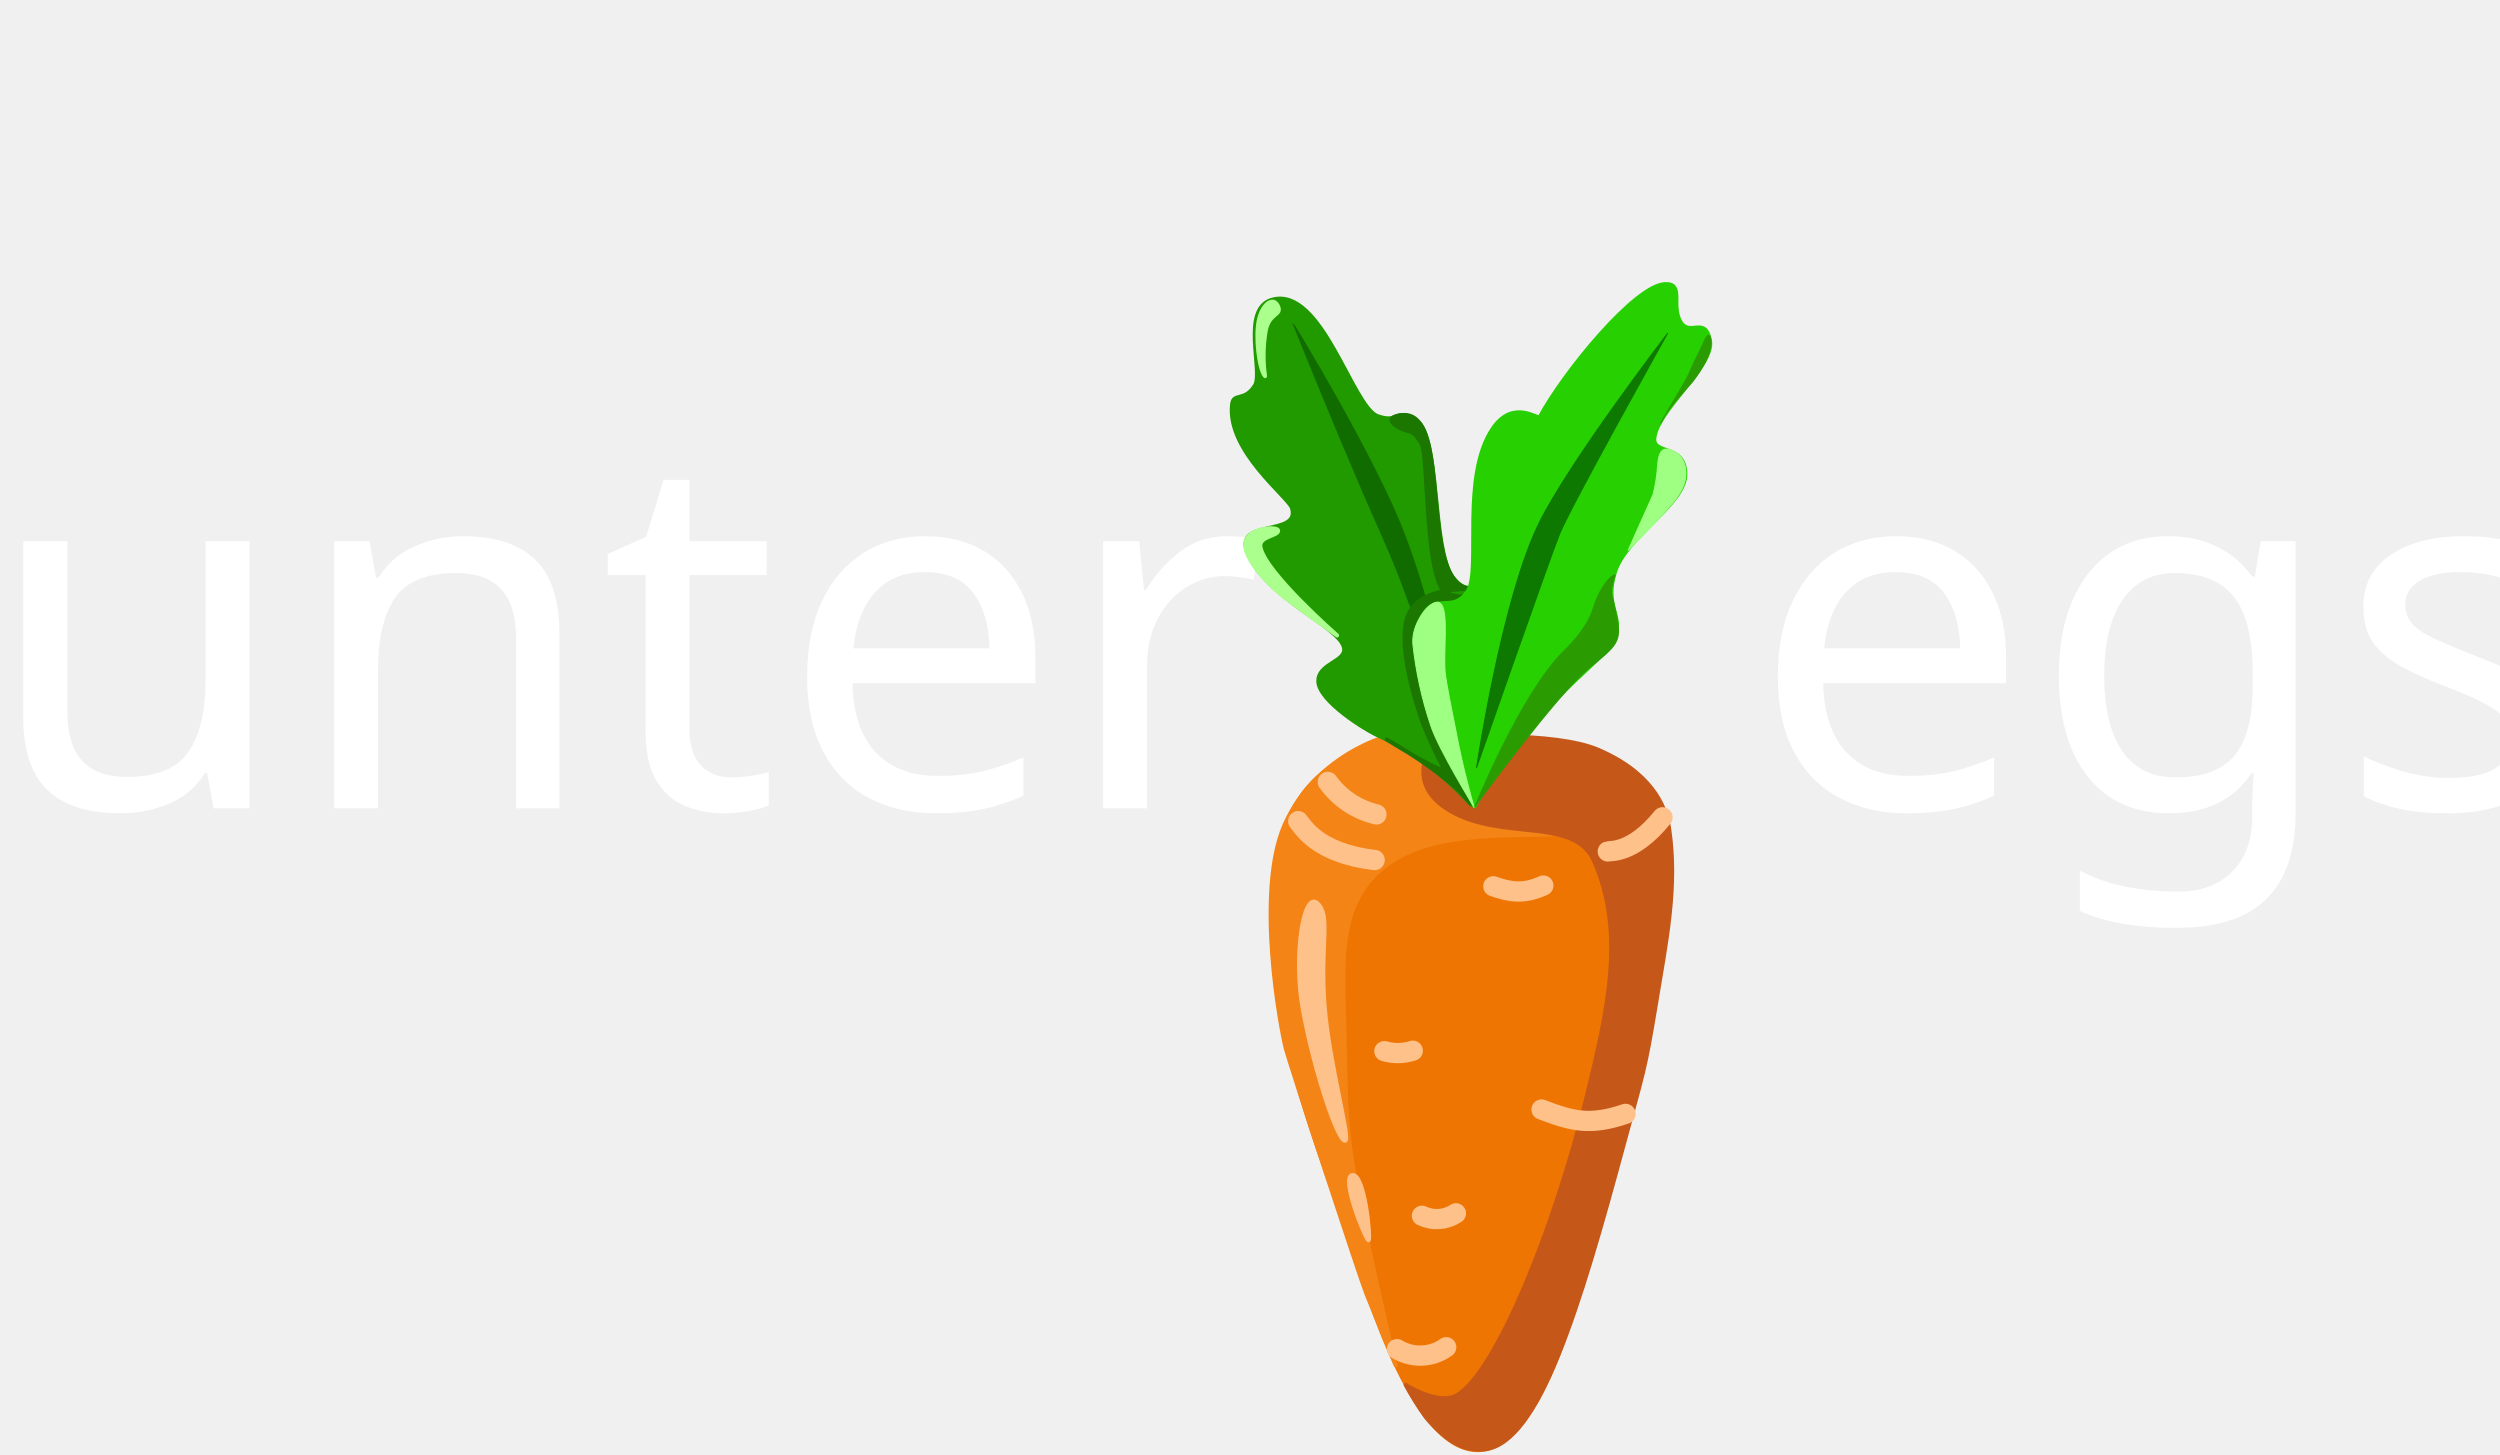
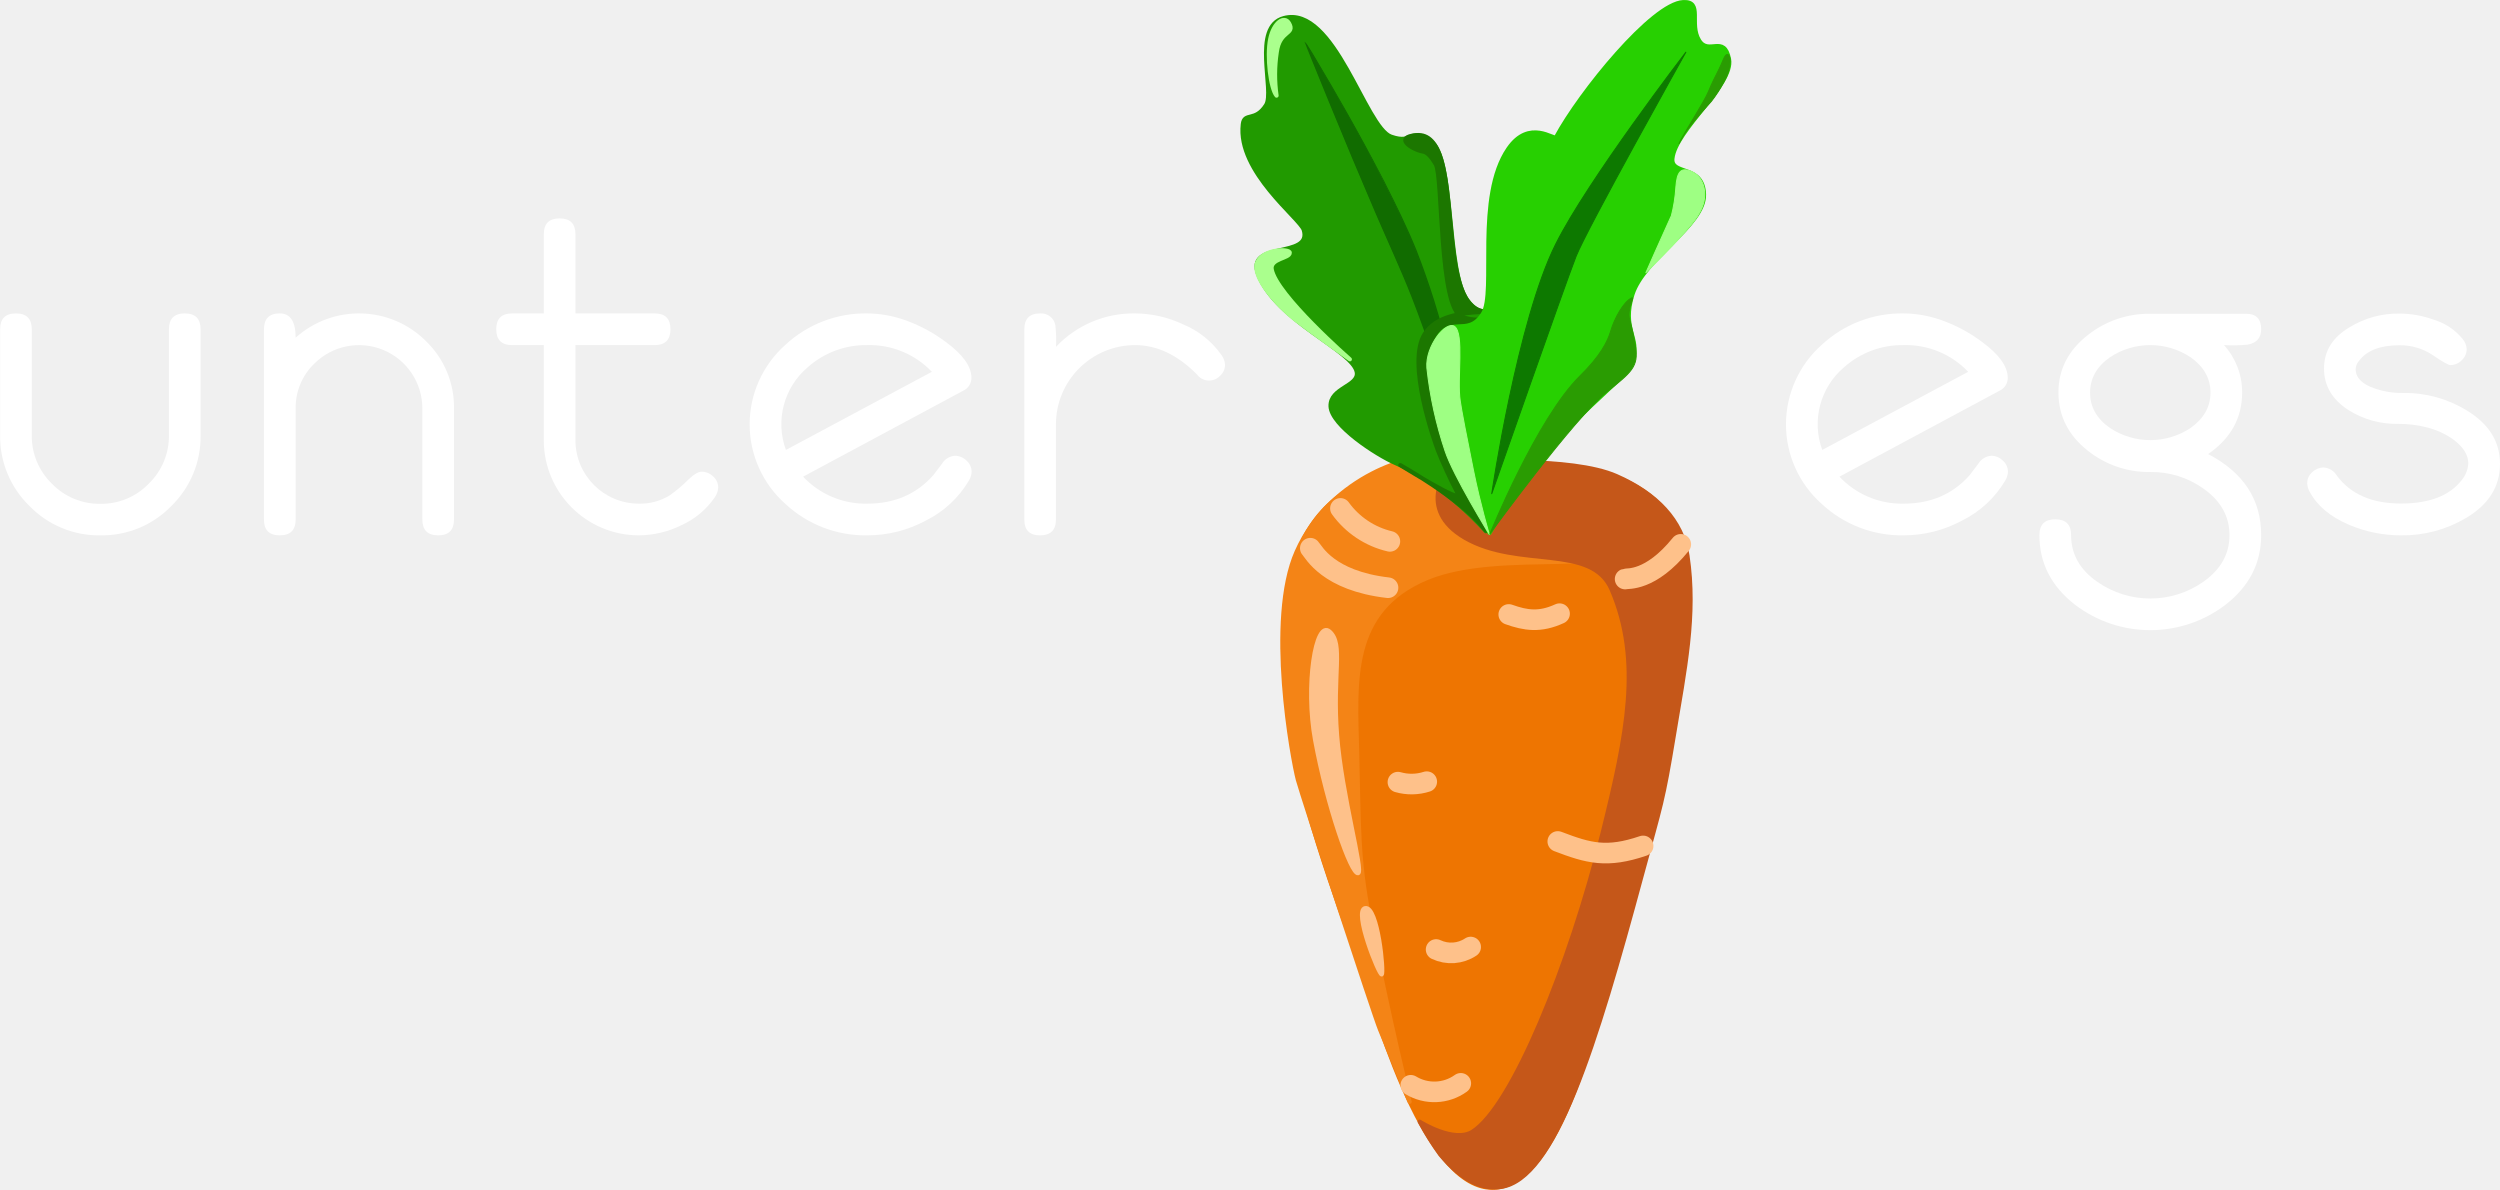
- <svg xmlns="http://www.w3.org/2000/svg" width="617" height="359" viewBox="0 0 617 359">
+ <svg xmlns="http://www.w3.org/2000/svg" id="Ebene_1" data-name="Ebene 1" viewBox="0 0 606.71 288.76">
  <defs>
-     <style>
-       .cls-1 {
-         clip-path: url(#clip-Logo_white);
-       }
- 
-       .cls-2 {
-         fill: #fff;
-         font-size: 123px;
-         font-family: MonofurForPowerline, monofur for Powerline;
-       }
- 
-       .cls-3 {
-         fill: #ee7501;
-         stroke: #ee7501;
-       }
- 
-       .cls-11, .cls-12, .cls-13, .cls-14, .cls-15, .cls-16, .cls-3, .cls-4, .cls-5, .cls-6, .cls-7, .cls-8 {
-         stroke-linecap: round;
-         stroke-linejoin: round;
-         stroke-miterlimit: 10;
-       }
- 
-       .cls-11, .cls-12, .cls-13, .cls-14, .cls-15, .cls-16, .cls-3, .cls-4, .cls-5, .cls-6, .cls-7, .cls-8, .cls-9 {
-         fill-rule: evenodd;
-       }
- 
-       .cls-4 {
-         fill: #f48416;
-         stroke: #f48416;
-       }
- 
-       .cls-5 {
-         fill: #c55719;
-         stroke: #c55719;
-       }
- 
-       .cls-6 {
-         fill: #fec18a;
-       }
- 
-       .cls-6, .cls-7 {
-         stroke: #fec18a;
-       }
- 
-       .cls-7 {
-         fill: none;
-         stroke-width: 5px;
-       }
- 
-       .cls-8 {
-         fill: #219a00;
-         stroke: #219a00;
-       }
- 
-       .cls-10, .cls-9 {
-         fill: #116c00;
-       }
- 
-       .cls-11 {
-         fill: #aaff8d;
-         stroke: #aaff8d;
-       }
- 
-       .cls-12 {
-         fill: #1c7700;
-         stroke: #1c7700;
-       }
- 
-       .cls-13 {
-         fill: #27d001;
-         stroke: #27d001;
-       }
- 
-       .cls-14 {
-         fill: #0d7900;
-         stroke: #0d7900;
-       }
- 
-       .cls-14, .cls-15, .cls-16 {
-         stroke-width: 0.25px;
-       }
- 
-       .cls-15 {
-         fill: #9eff83;
-         stroke: #9eff83;
-       }
- 
-       .cls-16 {
-         fill: #2a9c02;
-         stroke: #2a9c02;
-       }
-     </style>
-     <clipPath id="clip-Logo_white">
-       <rect width="617" height="359" />
+     <style>.cls-1,.cls-9{fill:none;}.cls-2{clip-path:url(#clip-path);}.cls-3{isolation:isolate;}.cls-4{fill:#fff;}.cls-5{fill:#ee7501;stroke:#ee7501;}.cls-10,.cls-13,.cls-14,.cls-15,.cls-16,.cls-17,.cls-18,.cls-5,.cls-6,.cls-7,.cls-8,.cls-9{stroke-linecap:round;stroke-linejoin:round;}.cls-10,.cls-11,.cls-13,.cls-14,.cls-15,.cls-16,.cls-17,.cls-18,.cls-5,.cls-6,.cls-7,.cls-8{fill-rule:evenodd;}.cls-6{fill:#f48416;stroke:#f48416;}.cls-7{fill:#c55719;stroke:#c55719;}.cls-8{fill:#fec18a;}.cls-8,.cls-9{stroke:#fec18a;}.cls-9{stroke-width:5px;}.cls-10{fill:#219a00;stroke:#219a00;}.cls-11,.cls-12{fill:#116c00;}.cls-13{fill:#aaff8d;stroke:#aaff8d;}.cls-14{fill:#1c7700;stroke:#1c7700;}.cls-15{fill:#27d001;stroke:#27d001;}.cls-16{fill:#0d7900;stroke:#0d7900;}.cls-16,.cls-17,.cls-18{stroke-width:0.25px;}.cls-17{fill:#9eff83;stroke:#9eff83;}.cls-18{fill:#2a9c02;stroke:#2a9c02;}</style>
+     <clipPath id="clip-path" transform="translate(-2.41 -69.62)">
+       <rect class="cls-1" width="617" height="359" />
    </clipPath>
  </defs>
-   <g id="Logo_white" class="cls-1">
-     <g id="Gruppe_20" data-name="Gruppe 20" transform="translate(-4 2638.121)">
-       <text id="unter" class="cls-2" transform="translate(0 -2438.63)">
-         <tspan x="0" y="0">unter</tspan>
-       </text>
-       <text id="egs" class="cls-2" transform="translate(436 -2438.63)">
-         <tspan x="0" y="0">egs</tspan>
-       </text>
-       <g id="Ebene-2" transform="translate(144.272 -2520.574)">
-         <g id="Gruppe_19" data-name="Gruppe 19" transform="translate(163.728 -47.426)">
-           <g id="Gruppe_16" data-name="Gruppe 16" transform="translate(9.591 106.614)">
-             <path id="Pfad_5" data-name="Pfad 5" class="cls-3" d="M206.93,183.325c-33.475,7.65-27.246,42.467-26.452,58.171.91,18.017,12.406,48.3,17.052,61.114,2.8,7.729,14.872,54.669,32.32,54.87,16.457.189,25.739-40.914,29.346-54.681,3.569-13.623,10.008-29.388,14.475-57.519,3.965-24.975,13.321-55.771-21.613-62.438C248.092,182.085,218.152,180.761,206.93,183.325Z" transform="translate(-178.913 -176.335)" />
-             <path id="Pfad_6" data-name="Pfad 6" class="cls-4" d="M212.545,174c-.993-1.9-22.47,3.145-30.912,22.163-7.334,16.521-1.005,50.444.277,55.337.985,3.758,18.57,57.376,19.93,60.62.7,1.674,7.2,17.56,7.2,17.56s-5.025-20.242-9.694-44.238c-2.934-15.076-2.567-22.393-3.045-41.073-.43-16.793-1.9-33.912,16.895-41.774,18.312-7.661,50.475.432,48.664-9.941-1.195-6.84-31.273-19.624-36.075-19.208-9.279.8,4.981-9.236-4.912-.34" transform="translate(-178.151 -169.403)" />
-             <path id="Pfad_7" data-name="Pfad 7" class="cls-5" d="M263.132,180.83c2.008.153,27.226-1.58,38.235,3.26,9.8,4.308,16,10.791,17.272,19.367,2.125,14.367-.693,27.739-3.28,43.406-2.749,16.651-3.011,16.351-7.88,34.378-10.979,40.642-20.916,73.627-34.187,75.382-4.511.6-9.067-1.217-14.654-7.842a74.152,74.152,0,0,1-5.014-8.027s8.315,5.285,12.837,2.419c9.608-6.09,23.615-40.492,31.588-72.585,5.924-23.847,9.573-41.654,2.164-58.951-4.829-11.274-22.509-4.971-35.585-12.561-11.947-6.935-4.49-17.129-2.708-18.285" transform="translate(-220.288 -175.682)" />
-             <path id="Pfad_8" data-name="Pfad 8" class="cls-6" d="M194.975,299.766c-2.411-13.072.085-29.41,3.538-26.348s.636,10.216,1.8,25.178c1.125,14.456,6.514,33.191,5.1,33.472C203.7,332.409,197.918,315.719,194.975,299.766Z" transform="translate(-187.009 -227.267)" />
-             <path id="Pfad_9" data-name="Pfad 9" class="cls-6" d="M222.771,425.841c3.065-.478,4.6,15.7,4.038,16.1S219.746,426.313,222.771,425.841Z" transform="translate(-202.617 -312.569)" />
-             <path id="Pfad_10" data-name="Pfad 10" class="cls-7" d="M212.422,237.684c-14.582-1.674-17.957-8.673-18.865-9.59" transform="translate(-186.752 -202.171)" />
-             <path id="Pfad_11" data-name="Pfad 11" class="cls-7" d="M210.108,206.18a20.6,20.6,0,0,0,12,8.018" transform="translate(-195.993 -189.936)" />
-             <path id="Pfad_12" data-name="Pfad 12" class="cls-7" d="M302.592,264.267c4.1,1.458,7.567,2.014,12.338-.189" transform="translate(-247.628 -222.261)" />
-             <path id="Pfad_13" data-name="Pfad 13" class="cls-7" d="M380.05,225.958c-7.4,9.154-13,8.2-13.51,8.421" transform="translate(-283.33 -200.978)" />
-             <path id="Pfad_14" data-name="Pfad 14" class="cls-7" d="M241.7,356.48a11.9,11.9,0,0,0,7.007-.112" transform="translate(-213.628 -273.788)" />
-             <path id="Pfad_15" data-name="Pfad 15" class="cls-7" d="M329.537,389.235c7.519,2.872,11.923,4.062,20.717,1.075" transform="translate(-262.671 -292.137)" />
-             <path id="Pfad_16" data-name="Pfad 16" class="cls-7" d="M262.7,447.83a8.507,8.507,0,0,0,8.385-.6" transform="translate(-225.357 -324.516)" />
-             <path id="Pfad_17" data-name="Pfad 17" class="cls-7" d="M248.744,522.526a11,11,0,0,0,12.148-.474" transform="translate(-217.56 -366.291)" />
+   <g class="cls-2">
+     <g id="Logo_white" data-name="Logo white">
+       <g id="Gruppe_20" data-name="Gruppe 20">
+         <g id="unter" class="cls-3">
+           <g class="cls-3">
+             <path class="cls-4" d="M51.09,175.18A23.48,23.48,0,0,1,44,192.41a23.43,23.43,0,0,1-17.22,7.13,23.43,23.43,0,0,1-17.22-7.13,23.48,23.48,0,0,1-7.12-17.23V149.53q0-3.85,3.84-3.85t3.84,3.85v25.65A16.1,16.1,0,0,0,15,187a16,16,0,0,0,11.76,4.89A16,16,0,0,0,38.51,187a16.1,16.1,0,0,0,4.9-11.78V149.53q0-3.85,3.84-3.85t3.84,3.85Z" transform="translate(-2.41 -69.62)" />
+             <path class="cls-4" d="M112.59,195.69q0,3.85-3.84,3.85t-3.84-3.85V168.76a15.37,15.37,0,0,0-26.24-10.88,14.83,14.83,0,0,0-4.51,10.88v26.93q0,3.85-3.85,3.85t-3.84-3.85V149.53q0-3.85,3.84-3.85t3.85,5.89a23,23,0,0,1,31.67.88,22.23,22.23,0,0,1,6.76,16.31Z" transform="translate(-2.41 -69.62)" />
+             <path class="cls-4" d="M176.71,187.92a4.56,4.56,0,0,1-.82,2.37,19.56,19.56,0,0,1-8.1,6.78,23.61,23.61,0,0,1-10.35,2.47,23.1,23.1,0,0,1-23.06-23.09V153.37h-7.69c-2.57,0-3.85-1.29-3.85-3.85s1.28-3.84,3.85-3.84h7.69V126.46q0-3.84,3.84-3.84t3.84,3.84v19.22h19.22q3.84,0,3.84,3.84c0,2.56-1.28,3.85-3.84,3.85H142.06v23.09a15.4,15.4,0,0,0,15.38,15.39,13.69,13.69,0,0,0,7.48-2,34.43,34.43,0,0,0,4.46-3.76q2.06-2,3.33-2a4,4,0,0,1,2.77,1.15A3.59,3.59,0,0,1,176.71,187.92Z" transform="translate(-2.41 -69.62)" />
+             <path class="cls-4" d="M238.21,184.08a4.43,4.43,0,0,1-.62,2.1A25.14,25.14,0,0,1,227,196a29.78,29.78,0,0,1-14.09,3.54A28.44,28.44,0,0,1,193,191.9a25.81,25.81,0,0,1,0-38.58,28.49,28.49,0,0,1,19.89-7.64,28,28,0,0,1,8.76,1.49,37,37,0,0,1,10.2,5.38q6.32,4.6,6.31,8.76a3.4,3.4,0,0,1-2,3.13L197.31,185.3a20.75,20.75,0,0,0,15.58,6.55q9.88,0,16-6.89c.48-.62,1.2-1.56,2.15-2.83a4,4,0,0,1,3.13-1.91,4,4,0,0,1,2.77,1.16A3.59,3.59,0,0,1,238.21,184.08Zm-9.65-24.23a20.88,20.88,0,0,0-15.68-6.48,21.23,21.23,0,0,0-14.44,5.37,18.12,18.12,0,0,0-5.3,20.07Z" transform="translate(-2.41 -69.62)" />
+             <path class="cls-4" d="M299.71,158.13a3.59,3.59,0,0,1-1.21,2.69,3.65,3.65,0,0,1-5.61-.33q-7.06-7.12-15-7.12a19.24,19.24,0,0,0-19.22,19.24v23.08q0,3.85-3.85,3.85T251,195.69V149.53q0-3.85,3.84-3.85a3.49,3.49,0,0,1,3.69,2.87,34.25,34.25,0,0,1,.16,5.23,25.81,25.81,0,0,1,19.22-8.1,27.7,27.7,0,0,1,11.63,2.66,21.3,21.3,0,0,1,9.22,7.33A4.48,4.48,0,0,1,299.71,158.13Z" transform="translate(-2.41 -69.62)" />
          </g>
-           <g id="Gruppe_18" data-name="Gruppe 18" transform="translate(0)">
-             <path id="Pfad_18" data-name="Pfad 18" class="cls-8" d="M260.926,131.727s-9.684-11.225-21.977-16.577c-4.568-1.988-15.545-9.109-15.687-13.765-.137-4.477,6.86-4.854,6.362-8.214-.783-5.282-19.324-12.273-23.879-23.7-3.339-8.373,13.158-3.75,11.021-10.884-.815-2.721-16.159-14.109-14.783-25.637.353-2.958,3.035-.479,5.634-4.629,2.114-3.378-3.624-19.065,4.319-21.186,12.225-3.264,19.736,26.595,25.993,28.773,5.688,1.98,3.939-2.456,9.669,1.192,5.691,3.623,3.653,31.524,8.806,38.47,7.014,9.456,10.95-9.892,12.731,2,.585,3.906-3.592,25.551-3.806,29.431-.674,12.206-1.444-.885-1.444,11.271" transform="translate(-201.897 -3.303)" />
-             <g id="Gruppe_17" data-name="Gruppe 17" transform="translate(14.958 9.615)">
-               <path id="Pfad_19" data-name="Pfad 19" class="cls-9" d="M267.7,130.2s-3.845-35.207-14.272-62c-7.685-19.75-27.123-51.325-27.123-51.325s12.03,30.216,22.541,53.723C260.535,96.731,267.7,130.2,267.7,130.2Z" transform="translate(-226.054 -16.678)" />
-               <path id="Pfad_20" data-name="Pfad 20" class="cls-10" d="M225.9,16.562c-.007,0,0,.017,0,.02s.017.011.02.019a2.222,2.222,0,0,0,.077.214c.049.123.107.247.156.37.128.321.242.633.37.954.418,1.042.846,2.094,1.266,3.135q1.931,4.787,3.895,9.561,5.613,13.708,11.45,27.321c2.942,6.831,6.1,13.583,8.822,20.505a321.851,321.851,0,0,1,10.3,31.235q2.059,7.362,3.836,14.8c.315,1.313.638,2.636.935,3.953.075.33.142.643.214.973.009.04,0,.007.059.273-.017.022.077.132.214.233s.255.159.272.137c.006,0,0-.019,0-.019s0-.019,0-.019a.682.682,0,0,0-.019-.136c-.014-.122-.025-.249-.039-.37-.04-.34-.075-.672-.117-1.013-.125-1.011-.252-2.028-.389-3.038-.391-2.873-.838-5.745-1.3-8.607-1.378-8.452-3.047-16.846-5.1-25.159A185.825,185.825,0,0,0,253.03,67c-2.277-5.646-4.96-11.116-7.731-16.533-2.969-5.8-6.095-11.524-9.308-17.195q-3.6-6.358-7.342-12.638c-.584-.976-1.18-1.949-1.772-2.921-.114-.188-.27-.456-.448-.7-.068-.17.032,0-.117-.1C226.188,16.768,226.072,16.6,225.9,16.562Zm1.09,1.83q7.757,12.812,14.839,26.016a231.337,231.337,0,0,1,10.71,22.238,187.329,187.329,0,0,1,8,25.763c2.247,9.223,4.024,18.56,5.452,27.944.279,1.835.533,3.672.779,5.511-.505-2.132-1.016-4.264-1.558-6.387q-2.585-10.124-5.686-20.1c-2.135-6.863-4.455-13.68-7.088-20.369-2.213-5.624-4.752-11.11-7.166-16.649-3.17-7.274-6.244-14.6-9.288-21.927q-3.371-8.116-6.679-16.26c-.7-1.726-1.39-3.451-2.084-5.18C227.148,18.8,227.075,18.593,226.995,18.393Z" transform="translate(-225.901 -16.562)" />
+         </g>
+         <g id="egs" class="cls-3">
+           <g class="cls-3">
+             <path class="cls-4" d="M489.71,184.08a4.43,4.43,0,0,1-.62,2.1A25.14,25.14,0,0,1,478.48,196a29.78,29.78,0,0,1-14.09,3.54,28.44,28.44,0,0,1-19.89-7.64,25.81,25.81,0,0,1,0-38.58,28.49,28.49,0,0,1,19.89-7.64,28,28,0,0,1,8.76,1.49,37,37,0,0,1,10.2,5.38q6.3,4.6,6.31,8.76a3.4,3.4,0,0,1-2,3.13L448.81,185.3a20.75,20.75,0,0,0,15.58,6.55q9.89,0,16-6.89c.48-.62,1.2-1.56,2.15-2.83a4,4,0,0,1,3.13-1.91,4,4,0,0,1,2.77,1.16A3.59,3.59,0,0,1,489.71,184.08Zm-9.65-24.23a20.88,20.88,0,0,0-15.68-6.48,21.23,21.23,0,0,0-14.44,5.37,18.12,18.12,0,0,0-5.3,20.07Z" transform="translate(-2.41 -69.62)" />
+             <path class="cls-4" d="M551.16,149.52c0,2.09-1.1,3.33-3.28,3.74a36.64,36.64,0,0,1-5.74.11,17,17,0,0,1,4.4,11.53q0,9.22-8.25,14.91,12.87,6.72,12.87,19.68,0,10.15-8.61,16.86a30.11,30.11,0,0,1-36.6,0q-8.61-6.71-8.61-16.86,0-3.84,3.85-3.84t3.84,3.84q0,6.91,6.36,11.33a22.44,22.44,0,0,0,25.72,0q6.36-4.47,6.36-11.33t-6.36-11.32a21.63,21.63,0,0,0-12.86-4,23.68,23.68,0,0,1-15.17-5.18q-7.06-5.58-7.12-14t7.12-14.05a23.79,23.79,0,0,1,15.17-5.17h23.06Q551.17,145.68,551.16,149.52Zm-12.3,15.38q0-5.18-4.87-8.61a17.7,17.7,0,0,0-19.48,0q-4.86,3.38-4.87,8.61t4.87,8.61a17.7,17.7,0,0,0,19.48,0Q538.85,170.08,538.86,164.9Z" transform="translate(-2.41 -69.62)" />
+             <path class="cls-4" d="M609.12,182.19q0,8.26-8.25,13.14a30.06,30.06,0,0,1-15.79,4.21A32.08,32.08,0,0,1,572.53,197q-6.91-2.93-9.64-8.12a4.44,4.44,0,0,1-.56-2,3.54,3.54,0,0,1,1.23-2.68,4,4,0,0,1,2.77-1.13,4.1,4.1,0,0,1,3.22,2q5,6.75,15.53,6.75,10.35,0,14.76-5.7a7.1,7.1,0,0,0,1.59-4c0-2.08-1.19-4-3.58-5.8a19.07,19.07,0,0,0-6.56-3,27.05,27.05,0,0,0-7-.83,21.76,21.76,0,0,1-11.83-3.28q-6.06-3.84-6.05-10.19T572.68,149a22.48,22.48,0,0,1,12-3.28,24.42,24.42,0,0,1,8.36,1.49,14.29,14.29,0,0,1,7,4.66,4.18,4.18,0,0,1,1,2.46,3.69,3.69,0,0,1-1.2,2.71,3.86,3.86,0,0,1-2.79,1.18q-.68,0-4.23-2.4a14.14,14.14,0,0,0-8.13-2.41c-4.64,0-7.91,1.26-9.78,3.79a3.15,3.15,0,0,0-.82,2c0,2.42,2.13,4.17,6.4,5.22a20.29,20.29,0,0,0,5.13.57,28.71,28.71,0,0,1,15.47,4.26Q609.13,174.14,609.12,182.19Z" transform="translate(-2.41 -69.62)" />
+           </g>
+         </g>
+         <g id="Ebene-2">
+           <g id="Gruppe_19" data-name="Gruppe 19">
+             <g id="Gruppe_16" data-name="Gruppe 16">
+               <path id="Pfad_5" data-name="Pfad 5" class="cls-5" d="M341.61,183.73c-33.48,7.65-27.25,42.46-26.45,58.17.91,18,12.4,48.3,17,61.11,2.8,7.73,14.87,54.67,32.32,54.87,16.46.19,25.74-40.91,29.34-54.68,3.57-13.62,10-29.39,14.48-57.52,4-25,13.32-55.77-21.61-62.44C382.77,182.49,352.83,181.16,341.61,183.73Z" transform="translate(-2.41 -69.62)" />
+               <path id="Pfad_6" data-name="Pfad 6" class="cls-6" d="M348,181.33c-1-1.9-22.47,3.15-30.91,22.17-7.33,16.52-1,50.44.28,55.33,1,3.76,18.57,57.38,19.93,60.62.7,1.68,7.2,17.56,7.2,17.56s-5-20.24-9.69-44.24c-2.94-15.07-2.57-22.39-3.05-41.07-.43-16.79-1.9-33.91,16.9-41.77,18.31-7.66,50.47.43,48.66-9.94-1.2-6.84-31.27-19.63-36.08-19.21-9.27.8,5-9.24-4.91-.34" transform="translate(-2.41 -69.62)" />
+               <path id="Pfad_7" data-name="Pfad 7" class="cls-7" d="M356.43,181.88c2,.16,27.23-1.58,38.24,3.26,9.8,4.31,16,10.79,17.27,19.37,2.13,14.37-.69,27.74-3.28,43.41-2.75,16.65-3,16.35-7.88,34.37-11,40.65-20.91,73.63-34.19,75.39-4.51.6-9.06-1.22-14.65-7.85a73.69,73.69,0,0,1-5-8s8.31,5.28,12.83,2.42c9.61-6.09,23.62-40.5,31.59-72.59,5.93-23.85,9.58-41.65,2.17-58.95-4.83-11.27-22.51-5-35.59-12.56-11.95-6.94-4.49-17.13-2.71-18.29" transform="translate(-2.41 -69.62)" />
+               <path id="Pfad_8" data-name="Pfad 8" class="cls-8" d="M321.56,249.23c-2.41-13.07.08-29.41,3.53-26.34s.64,10.21,1.81,25.17c1.12,14.46,6.51,33.2,5.1,33.48C330.28,281.88,324.5,265.19,321.56,249.23Z" transform="translate(-2.41 -69.62)" />
+               <path id="Pfad_9" data-name="Pfad 9" class="cls-8" d="M333.74,290c3.07-.48,4.6,15.7,4,16.1S330.72,290.48,333.74,290Z" transform="translate(-2.41 -69.62)" />
+               <path id="Pfad_10" data-name="Pfad 10" class="cls-9" d="M339.26,212.25c-14.58-1.68-18-8.67-18.86-9.59" transform="translate(-2.41 -69.62)" />
+               <path id="Pfad_11" data-name="Pfad 11" class="cls-9" d="M327.71,193a20.6,20.6,0,0,0,12,8" transform="translate(-2.41 -69.62)" />
+               <path id="Pfad_12" data-name="Pfad 12" class="cls-9" d="M368.56,218.74c4.1,1.46,7.56,2,12.33-.19" transform="translate(-2.41 -69.62)" />
+               <path id="Pfad_13" data-name="Pfad 13" class="cls-9" d="M410.31,201.72c-7.4,9.15-13,8.2-13.51,8.42" transform="translate(-2.41 -69.62)" />
+               <path id="Pfad_14" data-name="Pfad 14" class="cls-9" d="M341.66,259.43a12,12,0,0,0,7-.11" transform="translate(-2.41 -69.62)" />
+               <path id="Pfad_15" data-name="Pfad 15" class="cls-9" d="M380.46,273.83c7.52,2.88,11.92,4.07,20.71,1.08" transform="translate(-2.41 -69.62)" />
+               <path id="Pfad_16" data-name="Pfad 16" class="cls-9" d="M350.93,300.05a8.53,8.53,0,0,0,8.39-.6" transform="translate(-2.41 -69.62)" />
+               <path id="Pfad_17" data-name="Pfad 17" class="cls-9" d="M344.78,333a11,11,0,0,0,12.14-.47" transform="translate(-2.41 -69.62)" />
            </g>
-             <path id="Pfad_21" data-name="Pfad 21" class="cls-11" d="M213.938,26.459c-1.443-1.654-2.417-9.5-1.541-13.746.836-4.061,3.48-5.792,4.591-3.792,1.535,2.764-2.3,1.57-2.985,6.966A36.315,36.315,0,0,0,213.938,26.459Z" transform="translate(-205.729 -3.754)" />
-             <path id="Pfad_22" data-name="Pfad 22" class="cls-11" d="M229.9,124.273s-10.333-7.325-13.5-9.832c-4.244-3.362-10.384-10.224-8.959-13.649,1.373-3.3,7.945-3.42,7.915-2.37-.04,1.379-4.831,1.368-4.383,4.009C212.026,108.632,229.9,124.273,229.9,124.273Z" transform="translate(-203.908 -37.576)" />
-             <path id="Pfad_23" data-name="Pfad 23" class="cls-12" d="M290.612,93.692c-.335-.78-4.363,6.2-12.375,3.352-5.609-1.993-4.624-33.992-6.359-36.972-1.439-2.472-2.426-2.982-3.084-3.1-2.753-.493-7.256-3.492-1.645-4,12.5-1.138,3.827,41.448,16.584,42.828,4,.432,6.234-6.531,6.926-5.852,2.681,2.635-1.215,29.392-2.2,32.826-1.664,5.783-.69,30.886-4.937,25.593-5.9-7.347-20.253-15.32-20.253-15.32s15.439,9.682,13.976,6.962c-1.611-3-4-8.238-4.872-10.537s-7.658-21.346-3.219-28.274C274.658,92.6,292.515,98.117,290.612,93.692Z" transform="translate(-225.024 -20.66)" />
-             <path id="Pfad_24" data-name="Pfad 24" class="cls-13" d="M336.367,1.14c-7.463.38-25.032,21.893-30.873,32.8-.409.763-6.476-4.6-11.555,2.787-8,11.637-2.893,34.809-6.147,40.038-3.885,6.241-8.5-.405-11.757,7.459-2.758,6.668,1.031,16.05,2.794,22.779.767,2.927,10.539,23.021,10.539,23.021s4.077-7.445,13.206-18.659c11.047-13.571,19.763-18.268,21.545-23.5,1.788-5.254-2.762-7.3-.059-15.752,2.811-8.787,17.553-16.816,17.354-24.222s-8.081-4.567-7.661-8.735c.7-6.931,14.925-17.945,13.731-24.116s-5-.809-7.263-4.557C337.752,6.389,341.24.892,336.367,1.14Z" transform="translate(-229.469 -1.132)" />
-             <path id="Pfad_25" data-name="Pfad 25" class="cls-14" d="M298.87,127.8s6.236-41.965,15.515-60.542c7.764-15.543,31.6-46.593,31.6-46.593s-23.963,42.818-26.658,49.559C316.671,76.87,298.87,127.8,298.87,127.8Z" transform="translate(-238.442 -8.493)" />
-             <path id="Pfad_26" data-name="Pfad 26" class="cls-15" d="M365,77.8c-2.14,4.68-6.089,13.634-6.089,13.634s6.445-6.348,8.962-9.363c1.157-1.385,4.338-4.468,5.088-7.884.652-2.971-.333-6.292-3.3-7.436-2.338-.9-3.248.28-3.51,3.9a37.056,37.056,0,0,1-1.137,7.14" transform="translate(-261.07 -25.754)" />
-             <path id="Pfad_27" data-name="Pfad 27" class="cls-15" d="M281.627,144.985c.308,2.388,1.782,9.9,3.268,17.232,1.7,8.395,3.853,15.552,3.853,15.552s-8.746-14.2-10.733-20.2A95.349,95.349,0,0,1,273.6,137.4c-.42-5.383,4.644-11.43,6.654-10.112,2.514,1.648.6,12.861,1.442,18.15" transform="translate(-228.908 -48.605)" />
-             <path id="Pfad_28" data-name="Pfad 28" class="cls-16" d="M298.123,173.57s11.38-28,21.852-38.313c4.93-4.855,6.714-8.353,7.449-10.883.94-3.237,3.2-7.163,5.093-8.054.879-.414-1.208,2.7-.483,5.281a66.782,66.782,0,0,1,1.41,6.544c.82,4.859-1.07,6.272-6.879,10.94C318.518,145.551,298.123,173.57,298.123,173.57Z" transform="translate(-238.161 -44.528)" />
-             <path id="Pfad_29" data-name="Pfad 29" class="cls-16" d="M371.8,43.131a19.54,19.54,0,0,1,2.259-3.644c1.682-2.258,5.085-5.951,5.65-6.651a32.882,32.882,0,0,0,3.038-4.651,13.583,13.583,0,0,0,1.061-2.525c.606-2.143.512-4.087-.241-4.152-.643-.055-1.062,1.7-2.435,4.344s-2.149,4.57-2.206,4.706C377.931,32.965,373.837,39.271,371.8,43.131Z" transform="translate(-265.929 -8.811)" />
+             <g id="Gruppe_18" data-name="Gruppe 18">
+               <path id="Pfad_18" data-name="Pfad 18" class="cls-10" d="M363,198.55s-9.69-11.23-22-16.58c-4.57-2-15.54-9.11-15.69-13.77-.13-4.47,6.86-4.85,6.37-8.21-.79-5.28-19.33-12.27-23.88-23.7-3.34-8.37,13.16-3.75,11-10.88-.82-2.73-16.16-14.11-14.78-25.64.35-3,3-.48,5.63-4.63C311.83,91.76,306.1,76.07,314,74c12.22-3.26,19.73,26.6,26,28.78,5.69,2,3.94-2.46,9.67,1.19s3.65,31.52,8.81,38.47c7,9.45,10.95-9.89,12.73,2,.58,3.9-3.59,25.55-3.81,29.43-.67,12.21-1.44-.89-1.44,11.27" transform="translate(-2.41 -69.62)" />
+               <g id="Gruppe_17" data-name="Gruppe 17">
+                 <path id="Pfad_19" data-name="Pfad 19" class="cls-11" d="M360.6,193.26s-3.84-35.21-14.27-62c-7.68-19.75-27.12-51.33-27.12-51.33s12,30.22,22.54,53.73C353.44,159.79,360.6,193.26,360.6,193.26Z" transform="translate(-2.41 -69.62)" />
+                 <path id="Pfad_20" data-name="Pfad 20" class="cls-12" d="M319,79.74s0,0,0,0l0,0a1.72,1.72,0,0,0,.07.21l.16.37c.13.32.24.63.37,1,.42,1,.85,2.1,1.27,3.14q1.92,4.78,3.89,9.56,5.61,13.71,11.45,27.32c2.94,6.83,6.1,13.58,8.82,20.51a319.52,319.52,0,0,1,10.3,31.23q2.07,7.37,3.84,14.8c.31,1.31.64,2.64.93,3.95.08.33.15.65.22,1l.06.27s.07.13.21.23.26.16.27.14,0,0,0,0v0a.59.59,0,0,0,0-.13c0-.13,0-.25,0-.37,0-.34-.07-.68-.11-1-.13-1-.25-2-.39-3-.39-2.87-.84-5.74-1.3-8.6-1.38-8.45-3.05-16.85-5.1-25.16a186.72,186.72,0,0,0-7.79-24.91c-2.28-5.64-5-11.11-7.73-16.53-3-5.8-6.1-11.52-9.31-17.19q-3.6-6.36-7.34-12.64c-.59-1-1.18-2-1.78-2.92-.11-.19-.27-.46-.44-.7s0,0-.12-.1S319.13,79.77,319,79.74Zm1.09,1.83q7.76,12.81,14.84,26a234.26,234.26,0,0,1,10.71,22.24,188.2,188.2,0,0,1,8,25.76c2.24,9.23,4,18.56,5.45,27.95.28,1.83.53,3.67.78,5.51-.51-2.13-1-4.27-1.56-6.39q-2.58-10.12-5.69-20.1c-2.13-6.86-4.45-13.68-7.09-20.37-2.21-5.62-4.75-11.11-7.16-16.65-3.17-7.27-6.25-14.6-9.29-21.92q-3.37-8.11-6.68-16.26c-.7-1.73-1.39-3.45-2.08-5.18l-.23-.6Z" transform="translate(-2.41 -69.62)" />
+               </g>
+               <path id="Pfad_21" data-name="Pfad 21" class="cls-13" d="M312.21,92.83c-1.44-1.66-2.42-9.5-1.54-13.75.83-4.06,3.48-5.79,4.59-3.79,1.53,2.76-2.3,1.57-3,7A36.42,36.42,0,0,0,312.21,92.83Z" transform="translate(-2.41 -69.62)" />
+               <path id="Pfad_22" data-name="Pfad 22" class="cls-13" d="M330,156.82s-10.33-7.33-13.5-9.83c-4.24-3.37-10.38-10.23-9-13.65s8-3.42,7.92-2.37c0,1.38-4.83,1.37-4.39,4C312.12,141.18,330,156.82,330,156.82Z" transform="translate(-2.41 -69.62)" />
+               <path id="Pfad_23" data-name="Pfad 23" class="cls-14" d="M369.59,143.15c-.34-.78-4.37,6.2-12.38,3.36-5.61-2-4.62-34-6.36-37-1.44-2.47-2.42-3-3.08-3.1-2.75-.49-7.26-3.49-1.65-4,12.5-1.13,3.83,41.45,16.59,42.83,4,.43,6.23-6.53,6.92-5.85,2.69,2.63-1.21,29.39-2.2,32.83-1.66,5.78-.69,30.88-4.93,25.59-5.9-7.35-20.26-15.32-20.26-15.32s15.44,9.68,14,7c-1.61-3-4-8.24-4.87-10.54s-7.66-21.34-3.22-28.27C353.63,142.06,371.49,147.58,369.59,143.15Z" transform="translate(-2.41 -69.62)" />
+               <path id="Pfad_24" data-name="Pfad 24" class="cls-15" d="M410.9,70.13c-7.47.38-25,21.89-30.87,32.8-.41.76-6.48-4.6-11.56,2.79-8,11.63-2.89,34.81-6.15,40-3.88,6.25-8.5-.4-11.75,7.46-2.76,6.67,1,16,2.79,22.78.77,2.93,10.54,23,10.54,23s4.08-7.44,13.21-18.66c11-13.57,19.76-18.26,21.54-23.5s-2.76-7.3-.06-15.75c2.81-8.78,17.55-16.81,17.36-24.22s-8.09-4.57-7.67-8.73c.7-6.94,14.93-18,13.74-24.12s-5-.81-7.27-4.56C412.28,75.38,415.77,69.88,410.9,70.13Z" transform="translate(-2.41 -69.62)" />
+               <path id="Pfad_25" data-name="Pfad 25" class="cls-16" d="M364.43,189.43s6.23-42,15.51-60.54c7.77-15.55,31.6-46.6,31.6-46.6s-24,42.82-26.65,49.56S364.43,189.43,364.43,189.43Z" transform="translate(-2.41 -69.62)" />
+               <path id="Pfad_26" data-name="Pfad 26" class="cls-17" d="M407.93,122.17c-2.14,4.68-6.09,13.63-6.09,13.63s6.45-6.35,9-9.36c1.16-1.39,4.34-4.47,5.09-7.89.65-3-.33-6.29-3.3-7.43-2.34-.9-3.25.28-3.51,3.9a36.76,36.76,0,0,1-1.14,7.14" transform="translate(-2.41 -69.62)" />
+               <path id="Pfad_27" data-name="Pfad 27" class="cls-17" d="M356.72,166.5c.31,2.39,1.78,9.9,3.27,17.23,1.7,8.4,3.85,15.56,3.85,15.56s-8.75-14.2-10.73-20.2a95.5,95.5,0,0,1-4.42-20.17c-.42-5.39,4.65-11.43,6.66-10.12,2.51,1.65.6,12.87,1.44,18.15" transform="translate(-2.41 -69.62)" />
+               <path id="Pfad_28" data-name="Pfad 28" class="cls-18" d="M364,199.16s11.38-28,21.85-38.31c4.93-4.85,6.72-8.35,7.45-10.88.94-3.24,3.2-7.17,5.1-8.06.87-.41-1.21,2.7-.49,5.28a66.37,66.37,0,0,1,1.41,6.55c.82,4.86-1.07,6.27-6.88,10.94C384.36,171.14,364,199.16,364,199.16Z" transform="translate(-2.41 -69.62)" />
+               <path id="Pfad_29" data-name="Pfad 29" class="cls-18" d="M409.87,104.44a20.1,20.1,0,0,1,2.26-3.64c1.68-2.26,5.08-6,5.65-6.65a33.77,33.77,0,0,0,3-4.65A13.68,13.68,0,0,0,421.88,87c.6-2.14.51-4.09-.24-4.15s-1.06,1.7-2.44,4.34-2.15,4.57-2.2,4.71C416,94.28,411.91,100.58,409.87,104.44Z" transform="translate(-2.41 -69.62)" />
+             </g>
          </g>
        </g>
      </g>
    </g>
  </g>
</svg>
